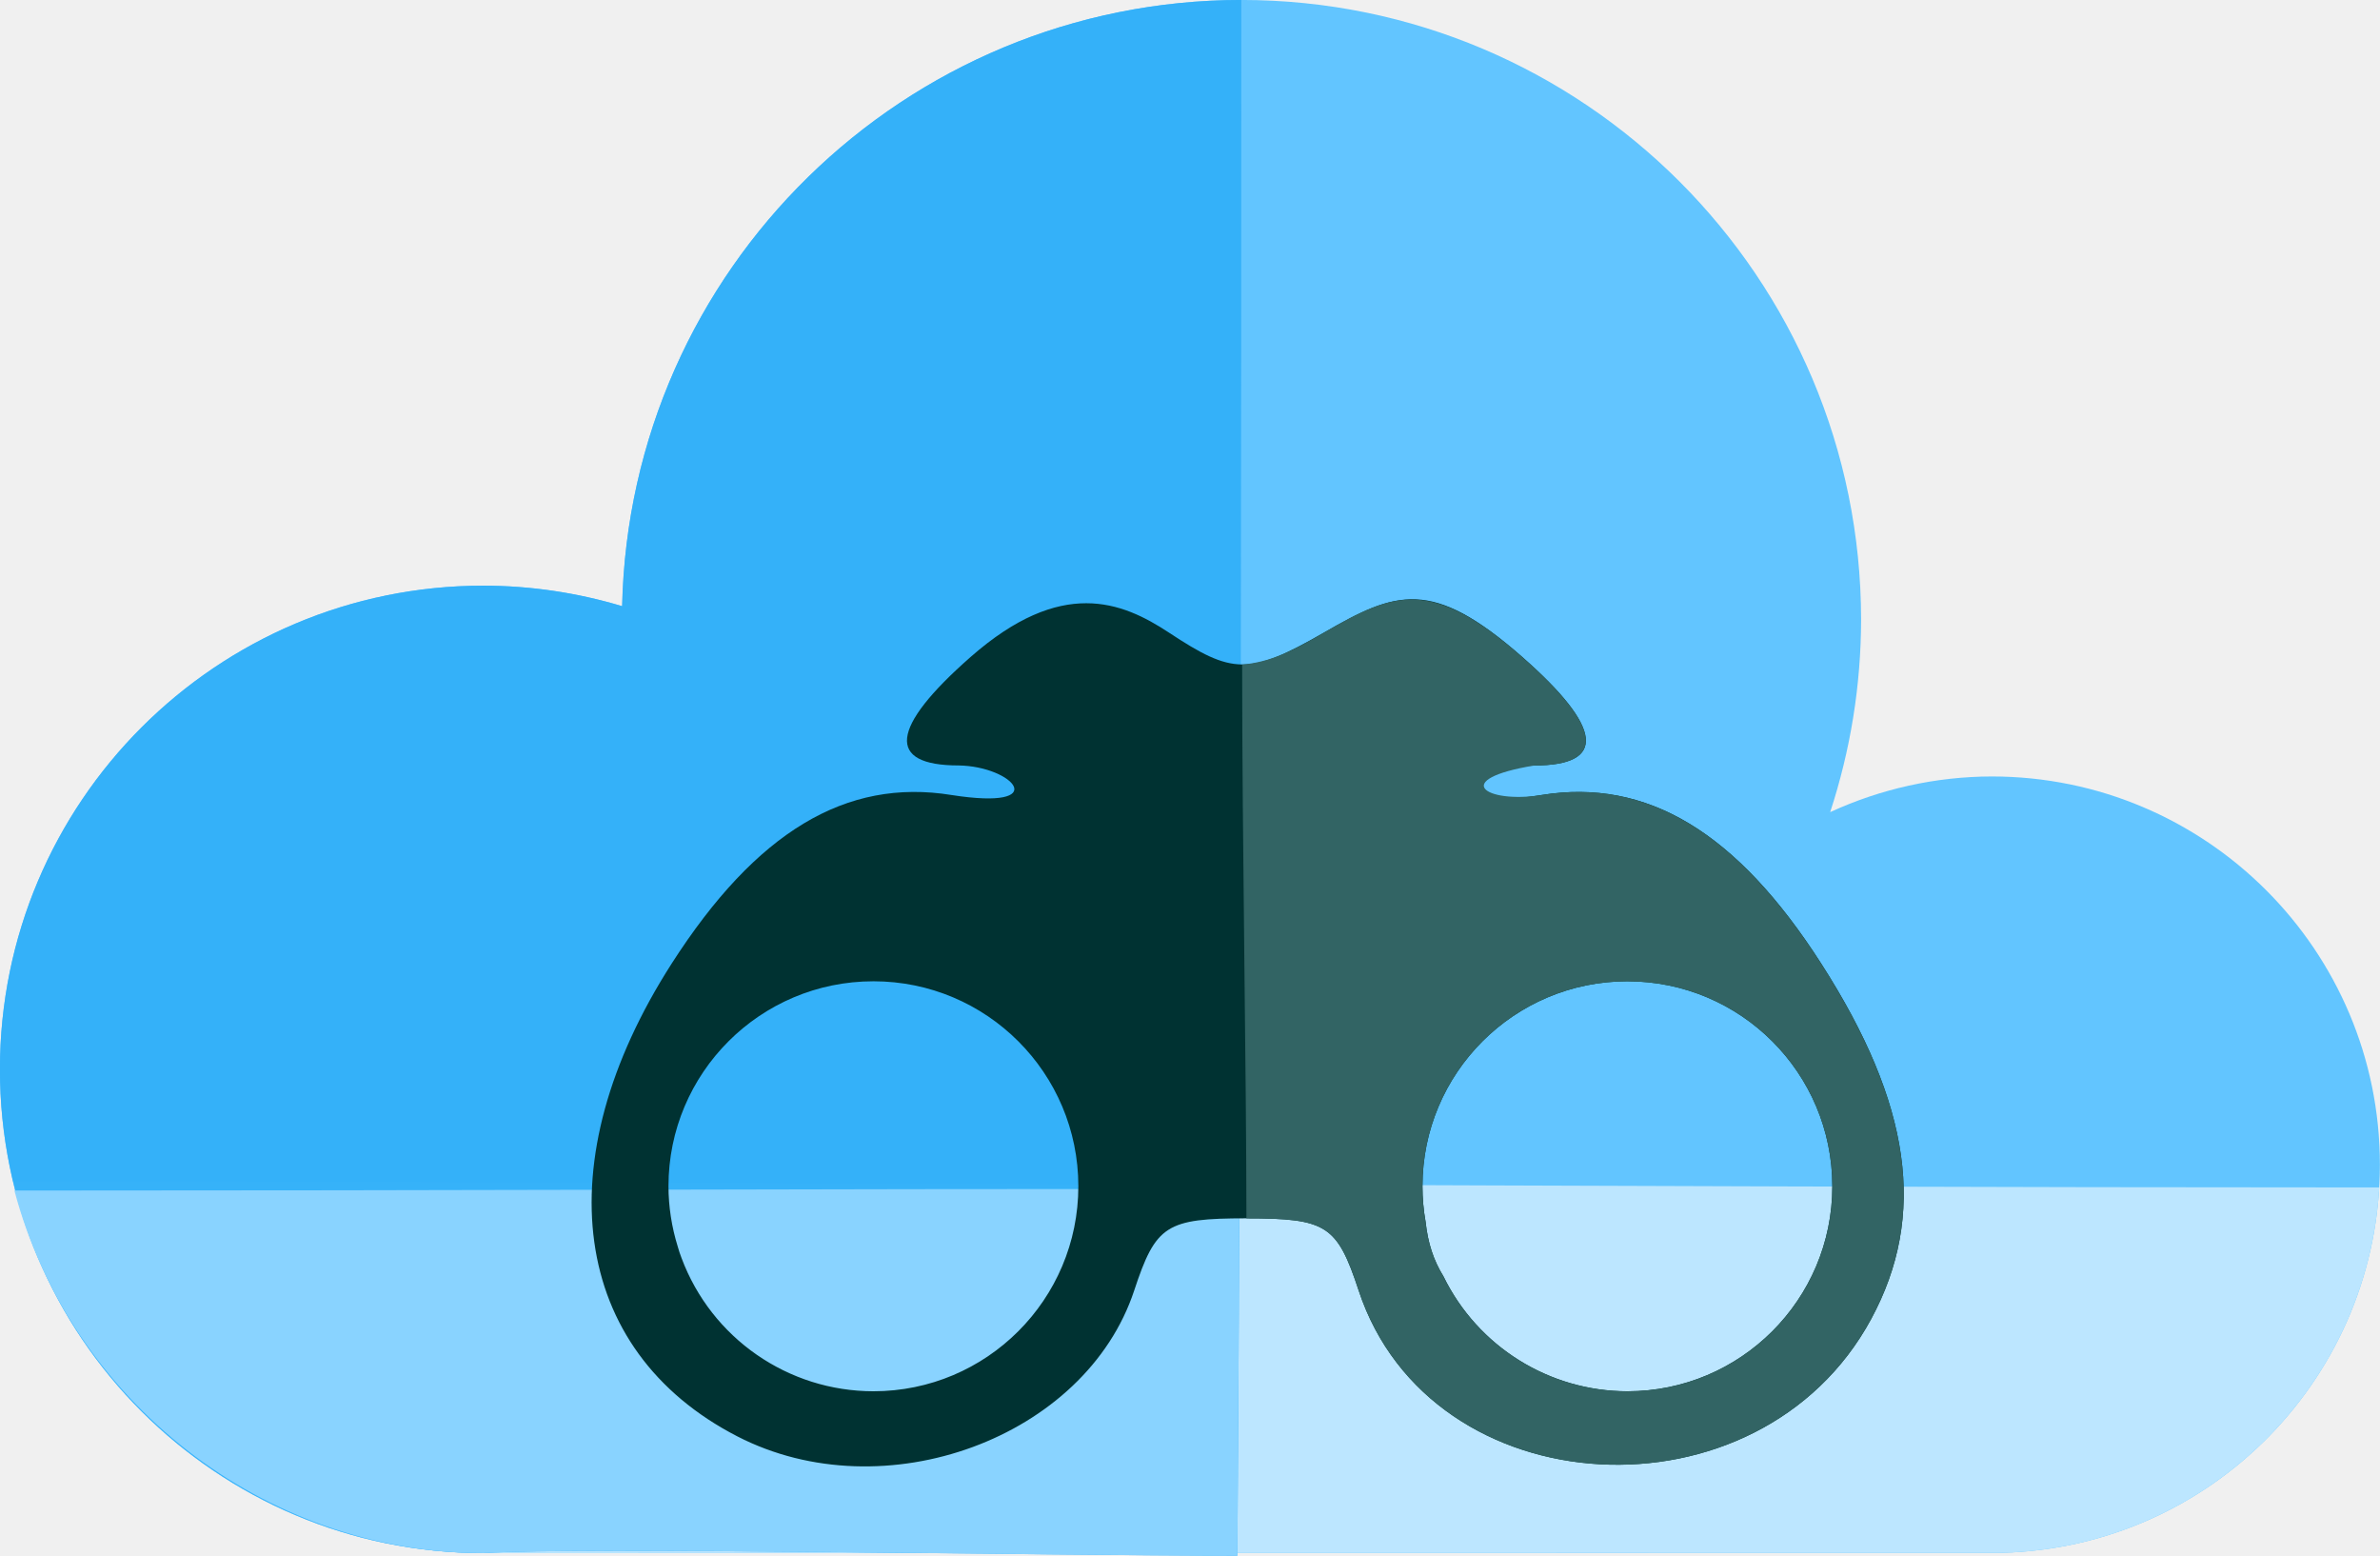
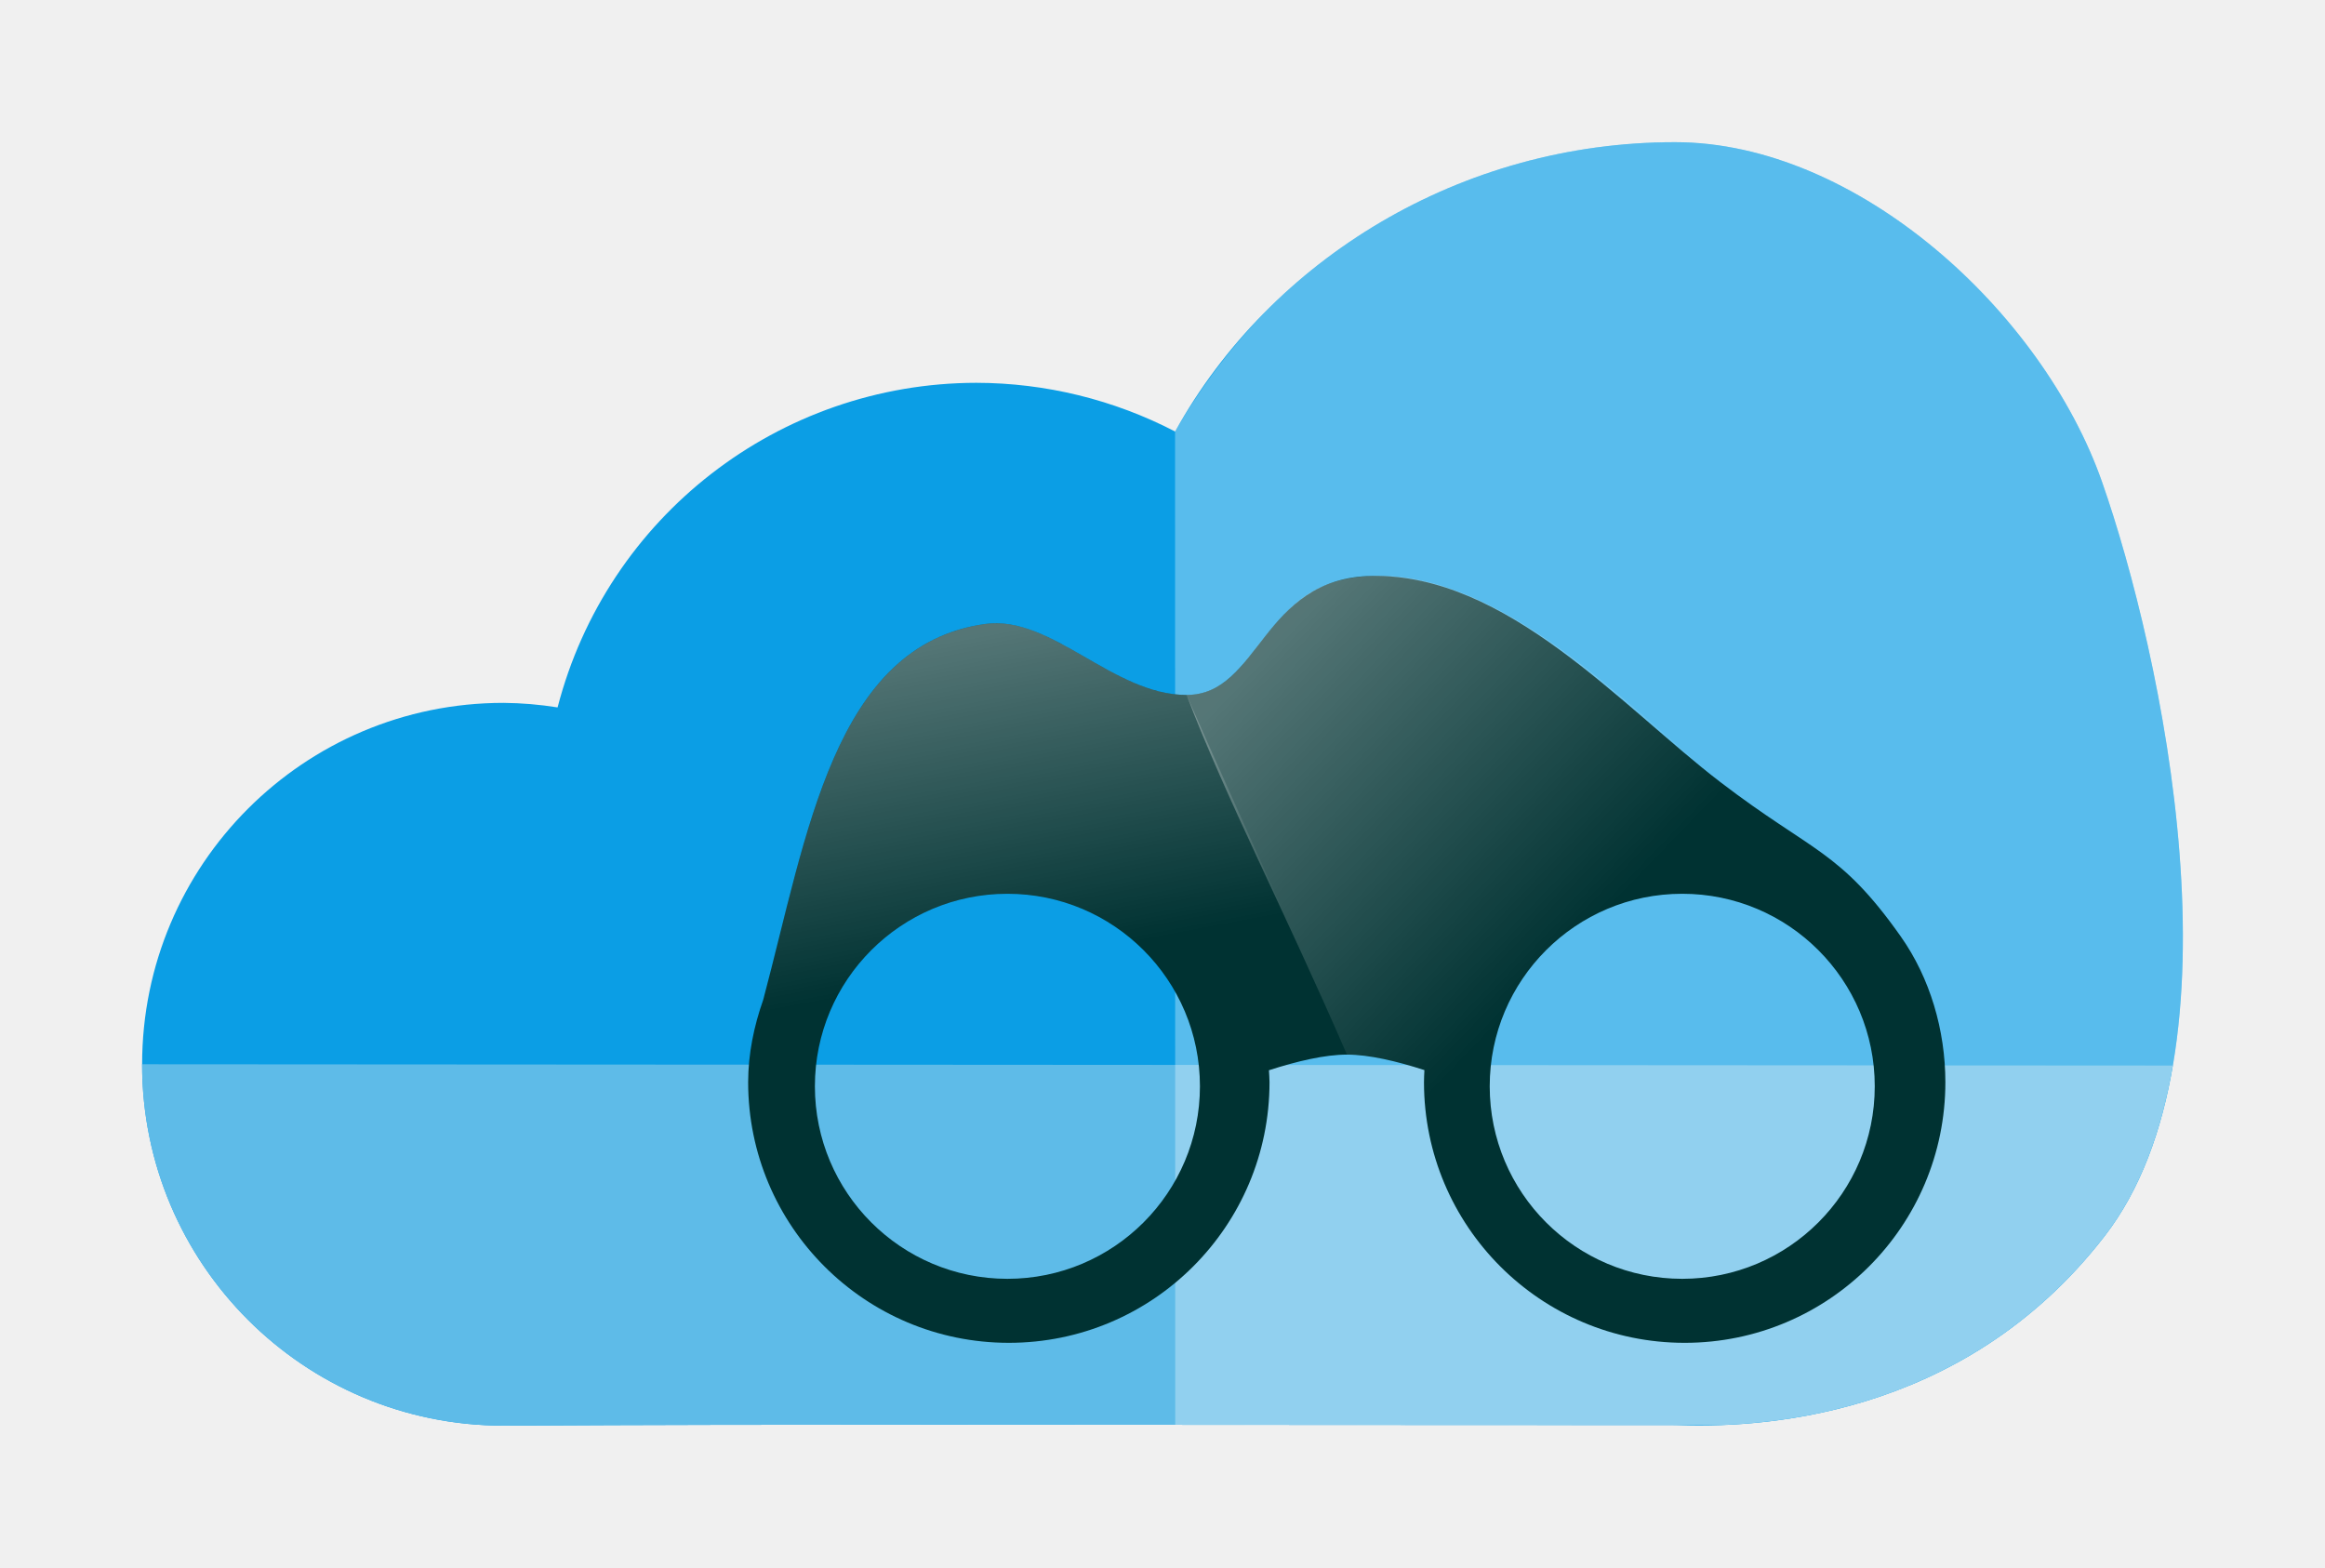
- <svg xmlns="http://www.w3.org/2000/svg" id="svg4814" height="50.065mm" width="76.612mm" version="1.1" viewBox="0 0 271.461 177.397">
-   <g id="layer1" transform="translate(-407.13 -549.38)">
-     <g id="g4712" transform="translate(176.87 8.4152)">
-       <path id="path4658" opacity="0.98" d="m371.84 540.96c-38.409 0.033-69.766 30.725-70.621 69.125-5.128-1.543-10.453-2.331-15.809-2.34-30.463 0-55.158 24.695-55.158 55.158 0 30.463 24.695 55.158 55.158 55.158 60.087-0.022 121.65-0.028 173.24-0.031 23.961-0.664 43.044-20.272 43.059-44.242-0-24.459-19.828-44.286-44.287-44.285-6.359 0.018-12.639 1.406-18.414 4.068 2.322-7.073 3.513-14.468 3.527-21.912-0-39.046-31.653-70.699-70.699-70.699z" fill="#5fc4ff" />
-       <path id="path4658-5" opacity="0.98" d="m231.74 675.67c5.761 24.307 27.605 42.39 53.673 42.39 60.087-0.022 121.65-0.028 173.24-0.031 23.096-0.64 41.66-18.881 42.983-41.663-86.523 0-187.9-0.733-269.9-0.696z" fill="#bee7ff" />
-       <path id="path4658-2" opacity="0.98" d="m371.84 540.96c-38.409 0.033-69.766 30.725-70.621 69.125-5.128-1.543-10.453-2.331-15.809-2.34-30.463 0-55.158 24.695-55.158 55.158 0 30.463 24.695 55.158 55.158 55.158 11.318-0.725 63.981 0.295 85.985 0.295 0.434-61.866 0.444-129.74 0.444-177.4z" fill="#33b0f9" />
-       <path id="path4658-2-6" opacity="0.98" d="m231.9 676.72c6.313 23.85 28.392 41.345 53.509 41.345 11.318-0.725 63.981 0.295 85.985 0.295 0.096-13.741 0.172-27.779 0.231-41.826-53.306 0-86.306 0.186-139.73 0.186z" fill="#8bd4ff" />
+ <svg xmlns="http://www.w3.org/2000/svg" id="svg4550" height="55.156mm" viewBox="0 0 289.841 195.433" width="81.799mm" version="1.1">
+   <defs id="defs14">
+     <linearGradient id="linearGradient4263" y2="113.1" gradientUnits="userSpaceOnUse" y1="76.066" gradientTransform="translate(0 -.0012816)" x2="199.26" x1="160.9">
+       <stop id="stop4259" stop-color="#fff" stop-opacity=".333" offset="0" />
+       <stop id="stop4261" stop-color="#fff" stop-opacity="0" offset="1" />
+     </linearGradient>
+     <linearGradient id="linearGradient4240" y2="79.833" gradientUnits="userSpaceOnUse" x2="120.82" y1="120.77" x1="128.56">
+       <stop id="stop4236" stop-color="#fff" stop-opacity="0" offset="0" />
+       <stop id="stop4238" stop-color="#fff" stop-opacity=".333" offset="1" />
+     </linearGradient>
+   </defs>
+   <g id="layer1" transform="translate(353.49 -626.07)">
+     <g id="g4">
+       <path id="path4220" d="m-207 679.86c-7.655-3.973-16.149-6.054-24.773-6.07-24.585 0.032-46.045 16.665-52.207 40.465-2.23-0.358-4.484-0.547-6.742-0.566-24.881-0-45.051 20.17-45.051 45.051-0 24.881 20.17 45.051 45.051 45.051 36.152-0.203 72.845-0.09 109.18-0.09 8.983 0 22.962 0.009 36.879 0.017 9.741 0.382 35.645-0.434 53.537-23.548 17.892-23.115 7.12-72.79-0.315-94.017s-30.566-42.361-53.247-42.361c-26.664 0-50.367 14.562-62.311 36.07z" style="color-rendering:auto;color:#000000;isolation:auto;mix-blend-mode:normal;shape-rendering:auto;solid-color:#000000;image-rendering:auto" fill="#0b9ee5" />
+       <path id="path4220-7" opacity=".98" d="m-335.78 758.74c-0 24.881 20.17 45.051 45.051 45.051 36.152-0.203 72.845-0.09 109.18-0.09 10.101 0 27.126 0.009 42.523 0.016 11.975-0.42 32.775-4.017 47.893-23.547 4.439-5.735 7.111-13.107 8.51-21.271-35.448-0.011-239.67-0.158-253.16-0.158z" fill="#60bce9" />
    </g>
-     <path id="path4682" d="m568.65 617.72c-3.332-0.149-6.399 1.429-10.516 3.795-8.56 4.92-10.445 4.765-17.674 0-5.372-3.541-12.265-6.317-22.625 2.779-9.187 8.066-9.661 12.369-1.359 12.369 6.287 0.096 10.744 5.179-0.814 3.371-12.037-1.953-22.295 4.219-31.908 19.199-14.522 22.631-11.54 44.141 7.477 53.934 16.747 8.624 39.716 0.18 45.268-16.643 2.46-7.453 3.655-8.219 12.799-8.219 9.144 0 10.339 0.766 12.799 8.219 8.199 24.842 45.654 26.928 58.459 3.256 6.378-11.791 4.587-24.496-5.713-40.547-9.613-14.98-19.871-21.153-31.908-19.199-5.012 0.813-7.899 0.404-7.033-0.996 0.807-1.306 3.606-2.375 6.219-2.375 8.301 0 7.828-4.303-1.359-12.369-5.18-4.548-8.777-6.425-12.109-6.574zm-61.9 43.553a23.375 23.375 0 0 1 23.375 23.375 23.375 23.375 0 0 1 -23.375 23.375 23.375 23.375 0 0 1 -21.883 -15.189c-0.17-0.429-0.311-0.873-0.439-1.326a23.375 23.375 0 0 1 -1.053 -6.859 23.375 23.375 0 0 1 23.375 -23.375zm86 0a23.375 23.375 0 0 1 23.375 23.375 23.375 23.375 0 0 1 -23.375 23.375 23.375 23.375 0 0 1 -20.98 -13.104c-1.148-1.856-1.771-3.805-2.035-6.211a23.375 23.375 0 0 1 -0.359 -4.061 23.375 23.375 0 0 1 23.375 -23.375z" fill="#003232" />
-     <path id="path4682-4" d="m568.56 617.75c-3.362-0.141-6.427 1.438-10.426 3.772-3.944 2.301-6.198 3.33-9.326 3.644 0 19.889 0.488 46.93 0.488 63.146 9.144 0 10.339 0.766 12.799 8.219 8.199 24.842 45.654 26.928 58.459 3.256 6.378-11.791 4.587-24.496-5.713-40.547-9.613-14.98-19.871-21.153-31.908-19.199-6.408 0.997-10.456-1.789-0.814-3.371 8.301 0 7.828-4.303-1.359-12.369-5.18-4.548-8.837-6.41-12.199-6.551zm24.189 43.529a23.375 23.375 0 0 1 23.375 23.375 23.375 23.375 0 0 1 -23.375 23.375 23.375 23.375 0 0 1 -20.98 -13.104c-1.148-1.856-1.771-3.805-2.035-6.211a23.375 23.375 0 0 1 -0.359 -4.061 23.375 23.375 0 0 1 23.375 -23.375z" fill="#326464" />
+     <path id="path4220-2" d="m-144.69 643.79c-19.529 0-37.464 7.817-50.359 20.447-4.648 4.642-8.651 9.904-11.953 15.623 0 40.944 0.019 77.914 0.019 123.83 8.482 0.007 16.983 0.014 25.438 0.014 10.101 0 27.126 0.009 42.523 0.016 11.975-0.42 32.775-4.017 47.893-23.547 17.892-23.115 7.121-72.791-0.314-94.018s-30.565-42.361-53.246-42.361z" style="color-rendering:auto;color:#000000;isolation:auto;mix-blend-mode:normal;shape-rendering:auto;solid-color:#000000;image-rendering:auto" fill="#fff" fill-opacity=".314" />
+   </g>
+   <g id="g4244" transform="translate(2.926 -1.3827)">
+     <path id="path4329" style="color-rendering:auto;color:#000000;isolation:auto;mix-blend-mode:normal;shape-rendering:auto;solid-color:#000000;image-rendering:auto" fill="#003232" d="m211.54 98.88c11.484 8.79 14.857 8.43 22.486 19.238 3.652 5.173 5.56 11.69 5.564 18.164-0 17.949-14.551 32.499-32.5 32.498-17.948-0-32.498-14.55-32.498-32.498 0.006-0.501 0.024-1.002 0.053-1.502-3.463-1.117-6.917-1.93-9.654-1.93-2.756 0-6.241 0.821-9.729 1.951 0.036 0.493 0.061 0.986 0.074 1.48-0 17.948-14.55 32.498-32.498 32.498-17.948-0-32.498-14.55-32.498-32.498 0.006-3.524 0.718-6.969 1.878-10.26 5.474-20.521 8.794-44.229 27.665-46.855 8.255-1.149 15.952 8.848 25.107 8.848 9.156-0 9.318-14.58 23.088-14.836 16.828-0.312 31.185 16.304 43.462 25.701zm-4.754 13.92c-13.255 0-24 10.745-24 24s10.745 24 24 24 24-10.745 24-24-10.745-24-24-24zm-84.125 0c-13.255 0-24 10.745-24 24s10.745 24 24 24 24-10.745 24-24-10.745-24-24-24z" />
+     <path id="path4329-2" style="color-rendering:auto;color:#000000;isolation:auto;mix-blend-mode:normal;shape-rendering:auto;solid-color:#000000;image-rendering:auto" fill="url(#linearGradient4263)" d="m157.24 77.869c-2.12 2.175-3.64 4.483-5.402 6.524-0.532 0.616-1.245 1.319-1.848 1.795-1.206 0.952-2.548 1.611-4.168 1.779-0.27 0.028-0.548 0.043-0.834 0.043 5.093 13.298 11.821 26.014 20 44.834 2.737 0 6.191 0.812 9.654 1.93-0.029 0.5-0.047 1.001-0.053 1.502 0 8.413 3.196 16.08 8.441 21.852 0.35 0.385 0.709 0.759 1.076 1.127 5.881 5.881 14.007 9.519 22.98 9.52 0.561 0 1.118-0.015 1.672-0.043 3.324-0.168 6.515-0.834 9.502-1.928 0.996-0.364 1.969-0.778 2.916-1.234 1.421-0.685 2.783-1.468 4.08-2.344 8.645-5.84 14.33-15.731 14.33-26.949-0.004-6.474-2.085-12.873-5.564-18.164-7.067-10.745-14.684-12.763-22.486-19.238-11.815-9.805-26.968-25.716-42.627-25.716-6.21 0-9.338 2.318-11.67 4.711zm49.543 34.924c4.971 0 9.588 1.512 13.418 4.1 0.638 0.431 1.255 0.892 1.848 1.381 0.593 0.489 1.162 1.006 1.705 1.549 4.343 4.343 7.029 10.343 7.029 16.971 0 12.841-10.085 23.326-22.766 23.969-0.409 0.021-0.82 0.031-1.234 0.031-4.97 0-9.588-1.51-13.418-4.098-0-0-0.002 0-0.002 0-6.384-4.313-10.58-11.618-10.58-19.902 0-6.628 2.686-12.628 7.029-16.971 0.543-0.543 1.112-1.06 1.705-1.549 0.593-0.489 1.207-0.95 1.846-1.381 3.83-2.588 8.449-4.1 13.42-4.1z" />
+     <path id="path4329-7" style="color-rendering:auto;color:#000000;isolation:auto;mix-blend-mode:normal;shape-rendering:auto;solid-color:#000000;image-rendering:auto" d="m121.43 79.077c-0.512-0.01-1.027 0.018-1.543 0.09-18.871 2.626-22.19 26.335-27.664 46.856-1.16 3.291-1.873 6.736-1.879 10.26 0 17.948 14.55 32.498 32.498 32.498s32.498-14.55 32.498-32.498c-0.013-0.494-0.038-0.988-0.074-1.48 3.501-1.007 5.785-1.869 9.689-1.925-4.894-11.377-14.29-31.914-19.961-44.863-8.583 0-15.883-8.786-23.565-8.938zm1.234 33.723c13.255 0 24 10.745 24 24s-10.745 24-24 24-24-10.745-24-24 10.745-24 24-24z" fill="url(#linearGradient4240)" />
  </g>
</svg>
